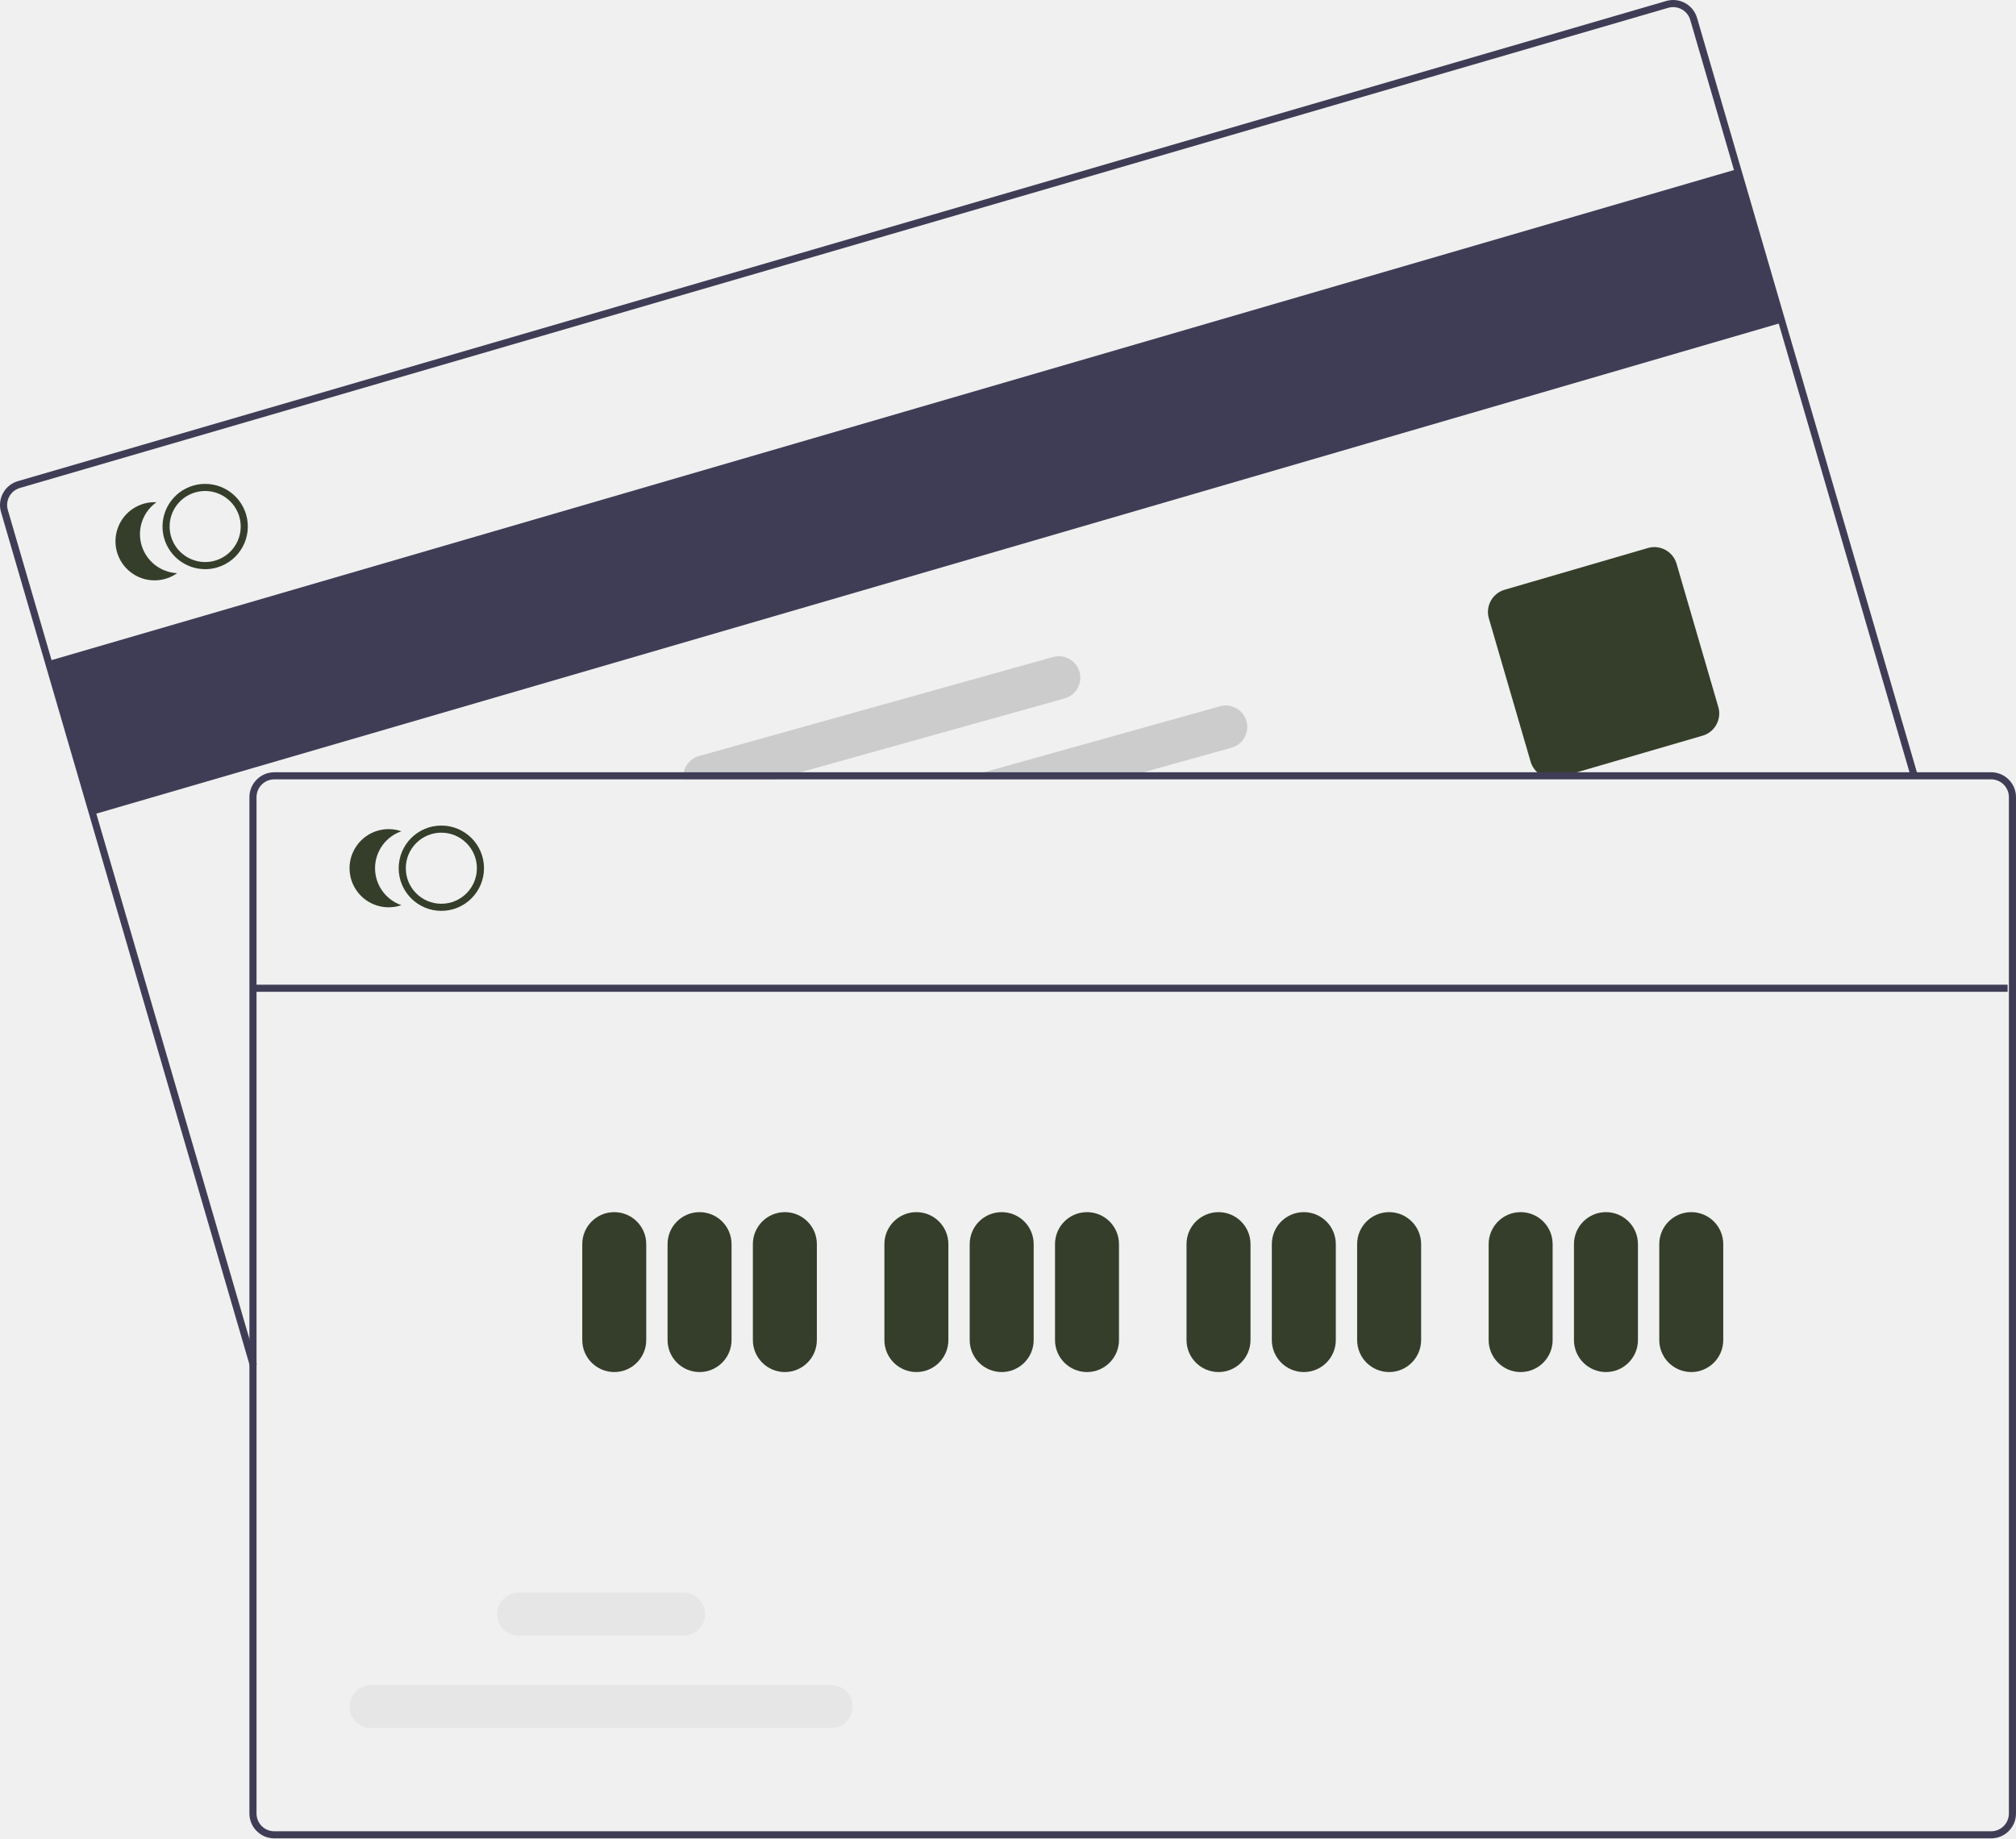
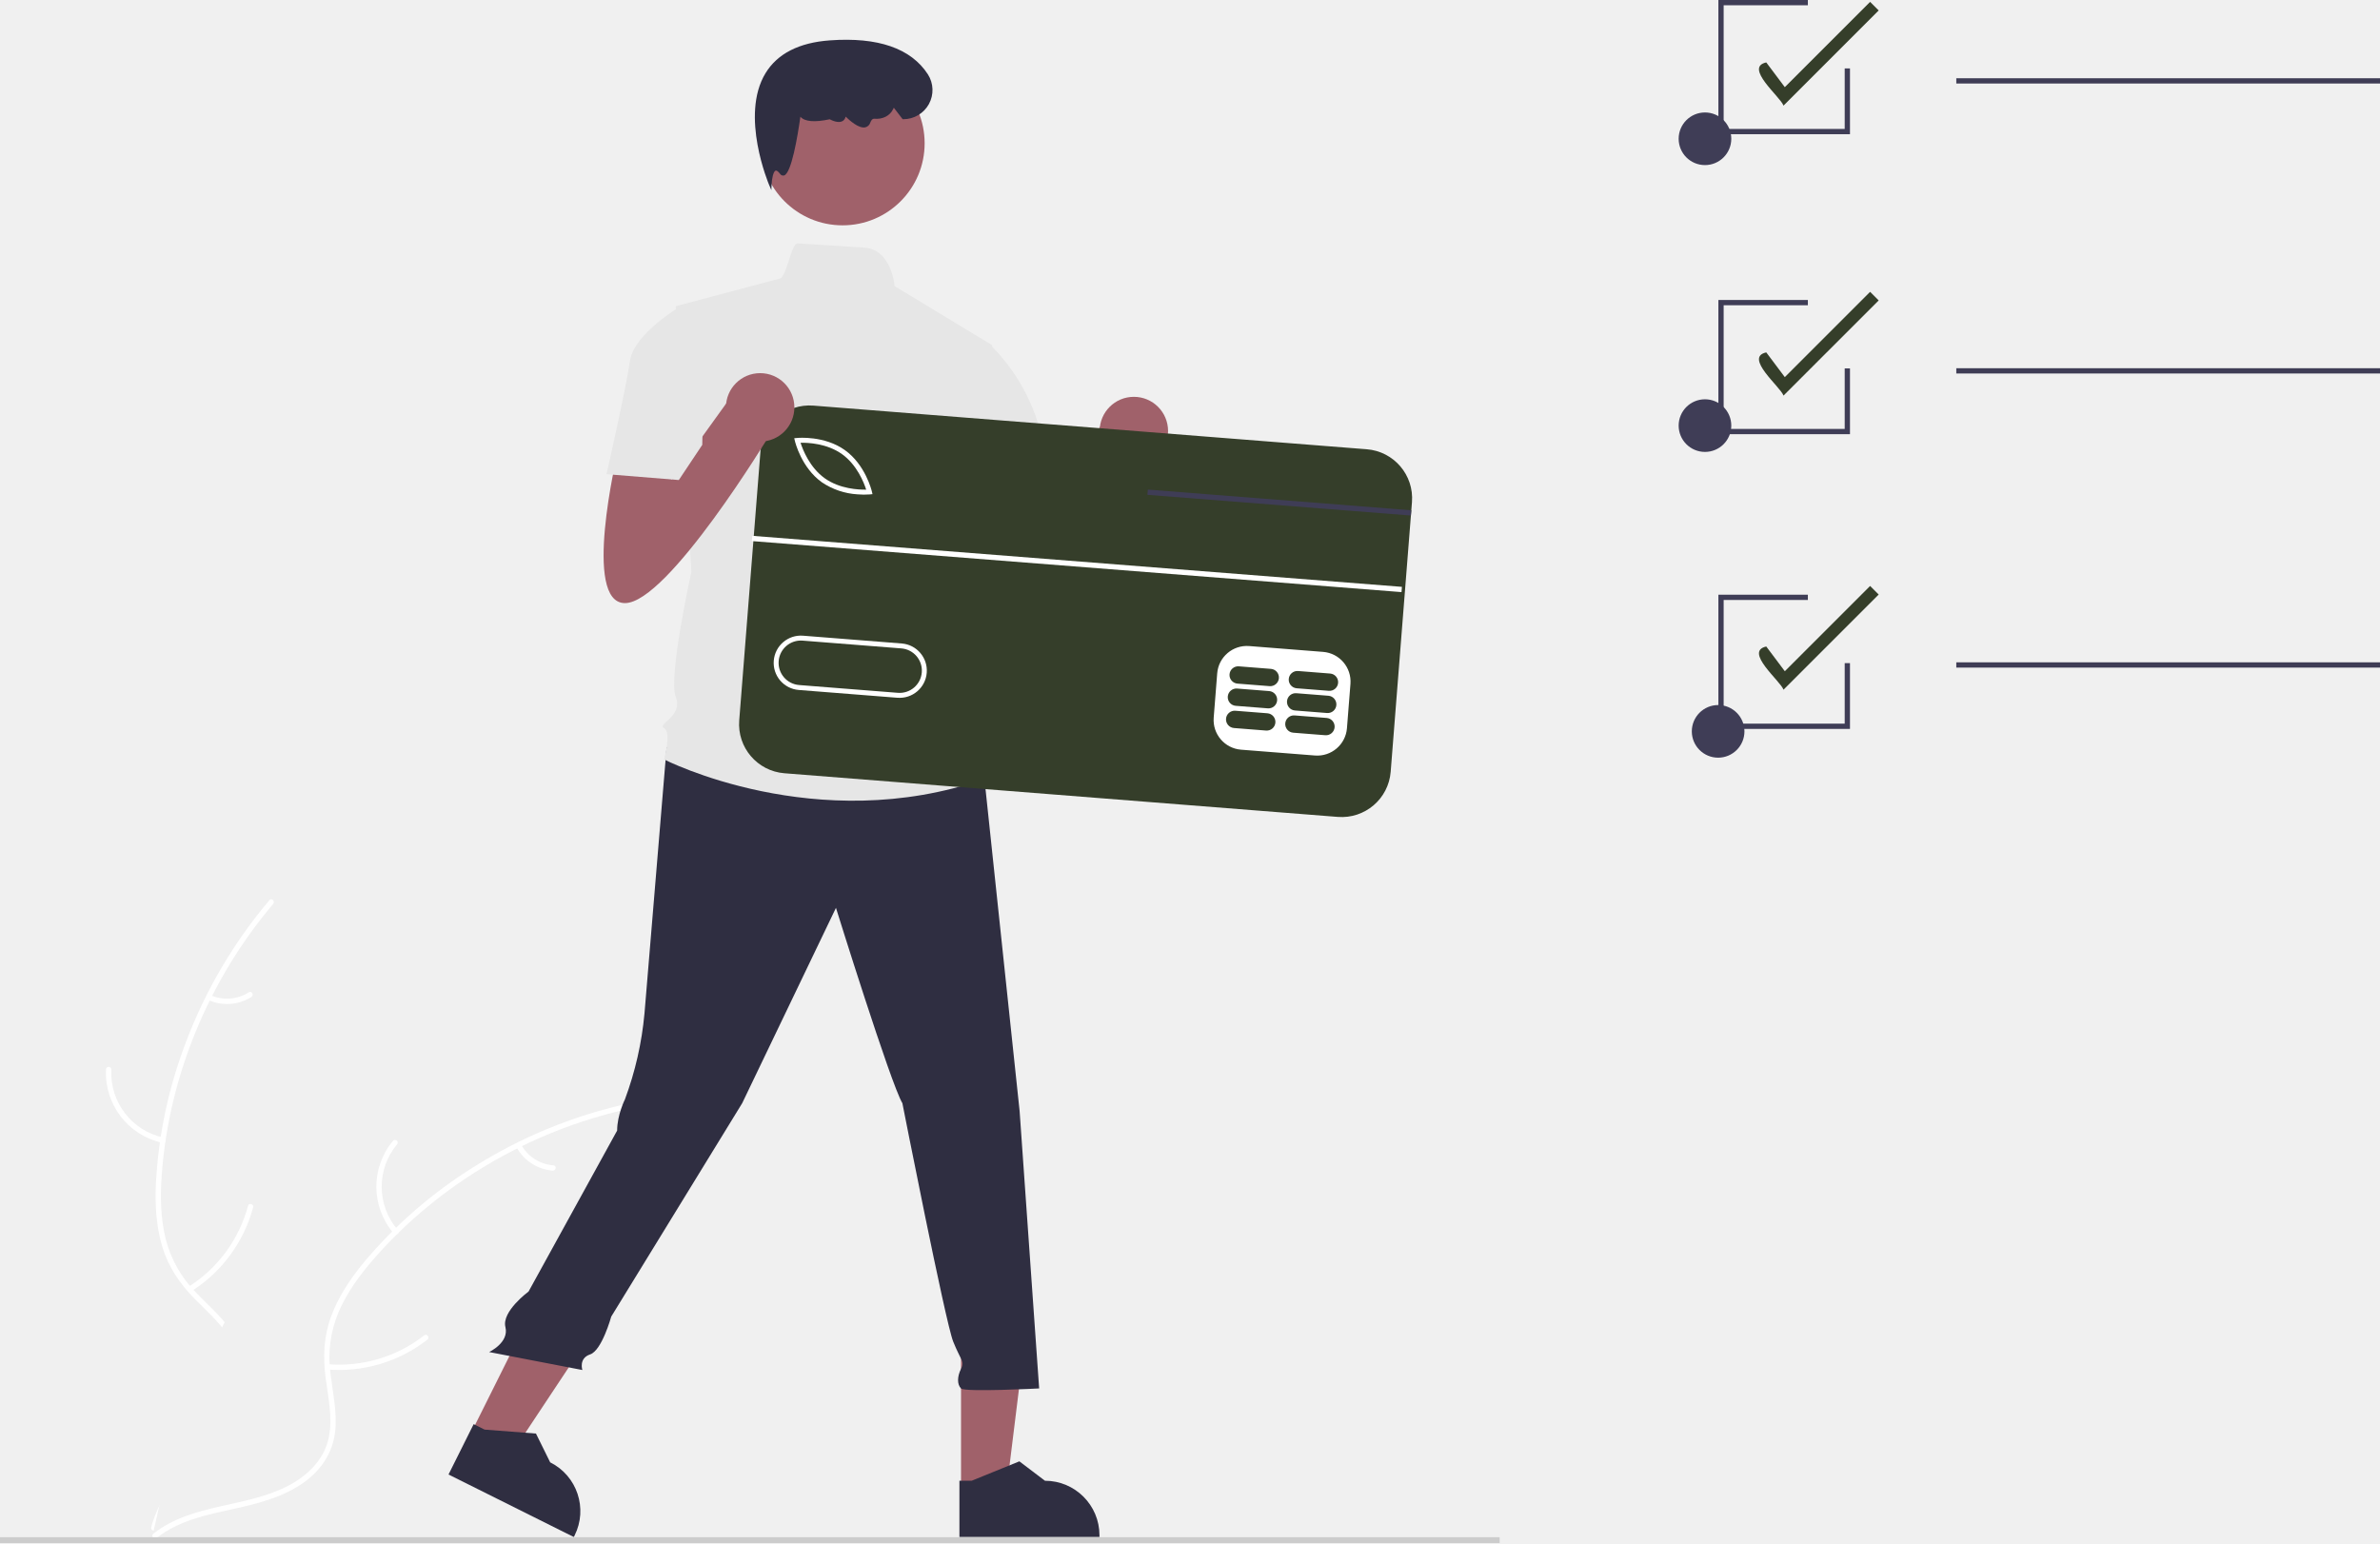
- <svg xmlns="http://www.w3.org/2000/svg" data-name="Layer 1" width="567.17" height="517.31" viewBox="0 0 567.17 517.31">
-   <rect x="326.035" y="307.389" width="495" height="45" transform="translate(-385.4543 -17.88532) rotate(-16.24392)" fill="#3f3d56" />
-   <path d="M386.4,575.969,316.354,335.556a7,7,0,0,1,4.763-8.679L784.835,191.769a7.006,7.006,0,0,1,8.679,4.762l62.056,212.989-1.92.56L791.593,197.091a5.009,5.009,0,0,0-6.199-3.402L321.676,328.798a5,5,0,0,0-3.402,6.199l70.047,240.413Z" transform="translate(-316.0711 -191.4881)" fill="#3f3d56" />
-   <path d="M752.933,410.51a6.512,6.512,0,0,1-6.243-4.683l-11.749-40.323a6.507,6.507,0,0,1,4.422-8.059l40.323-11.749a6.507,6.507,0,0,1,8.059,4.423L799.494,390.443a6.507,6.507,0,0,1-4.422,8.059l-40.323,11.749A6.479,6.479,0,0,1,752.933,410.51Z" transform="translate(-316.0711 -191.4881)" fill="#353e2a" />
-   <path d="M385.318,336.3a11.691,11.691,0,0,0-.43-1.22,12,12,0,0,0-22.91,6.67,11.38,11.38,0,0,0,.29,1.26,12.019,12.019,0,0,0,11.53,8.64,11.749,11.749,0,0,0,3.35-.48A12.013,12.013,0,0,0,385.318,336.3Zm-8.73,12.95a10.013,10.013,0,0,1-12.4-6.8,11.435,11.435,0,0,1-.28-1.26,9.997,9.997,0,0,1,19.04-5.54,8.338,8.338,0,0,1,.45,1.21A10.004,10.004,0,0,1,376.588,349.25Z" transform="translate(-316.0711 -191.4881)" fill="#353e2a" />
-   <path d="M355.885,344.87a11.002,11.002,0,0,1,4.208-12.057,11,11,0,1,0,5.818,19.967A11.002,11.002,0,0,1,355.885,344.87Z" transform="translate(-316.0711 -191.4881)" fill="#353e2a" />
-   <path d="M666.747,394.43a6.042,6.042,0,0,0-7.45-4.2L592.907,408.8l-7.15,2h44.9l7.15-2,24.75-6.92A6.049,6.049,0,0,0,666.747,394.43Z" transform="translate(-316.0711 -191.4881)" fill="#ccc" />
-   <path d="M619.777,380.56a6.045,6.045,0,0,0-7.45-4.19l-99.62,27.86a6.068,6.068,0,0,0-4.37,6.57h25.79l7.16-2,74.3-20.78A6.055,6.055,0,0,0,619.777,380.56Z" transform="translate(-316.0711 -191.4881)" fill="#ccc" />
-   <path d="M876.241,408.798H393.241a7.008,7.008,0,0,0-7,7v286a7.008,7.008,0,0,0,7,7H876.241a7.008,7.008,0,0,0,7-7v-286A7.008,7.008,0,0,0,876.241,408.798Zm5,293a5.002,5.002,0,0,1-5,5H393.241a5.002,5.002,0,0,1-5-5v-286a5.002,5.002,0,0,1,5-5H876.241a5.002,5.002,0,0,1,5,5Z" transform="translate(-316.0711 -191.4881)" fill="#3f3d56" />
-   <path d="M440.237,447.8a12,12,0,1,1,12-12A12.014,12.014,0,0,1,440.237,447.8Zm0-22a10,10,0,1,0,10,10A10.011,10.011,0,0,0,440.237,425.8Z" transform="translate(-316.0711 -191.4881)" fill="#353e2a" />
-   <path d="M421.585,435.8a11.002,11.002,0,0,1,7.413-10.399,11,11,0,1,0,0,20.797A11.002,11.002,0,0,1,421.585,435.8Z" transform="translate(-316.0711 -191.4881)" fill="#353e2a" />
-   <path d="M488.881,577.578a9.01,9.01,0,0,1-9-9v-27a9,9,0,0,1,18,0v27A9.01,9.01,0,0,1,488.881,577.578Z" transform="translate(-316.0711 -191.4881)" fill="#353e2a" />
-   <path d="M512.881,577.578a9.01,9.01,0,0,1-9-9v-27a9,9,0,0,1,18,0v27A9.01,9.01,0,0,1,512.881,577.578Z" transform="translate(-316.0711 -191.4881)" fill="#353e2a" />
-   <path d="M536.881,577.578a9.01,9.01,0,0,1-9-9v-27a9,9,0,0,1,18,0v27A9.01,9.01,0,0,1,536.881,577.578Z" transform="translate(-316.0711 -191.4881)" fill="#353e2a" />
-   <path d="M573.881,577.578a9.01,9.01,0,0,1-9-9v-27a9,9,0,0,1,18,0v27A9.01,9.01,0,0,1,573.881,577.578Z" transform="translate(-316.0711 -191.4881)" fill="#353e2a" />
-   <path d="M597.881,577.578a9.01,9.01,0,0,1-9-9v-27a9,9,0,0,1,18,0v27A9.01,9.01,0,0,1,597.881,577.578Z" transform="translate(-316.0711 -191.4881)" fill="#353e2a" />
-   <path d="M621.881,577.578a9.01,9.01,0,0,1-9-9v-27a9,9,0,0,1,18,0v27A9.01,9.01,0,0,1,621.881,577.578Z" transform="translate(-316.0711 -191.4881)" fill="#353e2a" />
-   <path d="M658.881,577.578a9.01,9.01,0,0,1-9-9v-27a9,9,0,0,1,18,0v27A9.01,9.01,0,0,1,658.881,577.578Z" transform="translate(-316.0711 -191.4881)" fill="#353e2a" />
-   <path d="M682.881,577.578a9.01,9.01,0,0,1-9-9v-27a9,9,0,0,1,18,0v27A9.01,9.01,0,0,1,682.881,577.578Z" transform="translate(-316.0711 -191.4881)" fill="#353e2a" />
-   <path d="M706.881,577.578a9.01,9.01,0,0,1-9-9v-27a9,9,0,0,1,18,0v27A9.01,9.01,0,0,1,706.881,577.578Z" transform="translate(-316.0711 -191.4881)" fill="#353e2a" />
-   <path d="M743.881,577.578a9.01,9.01,0,0,1-9-9v-27a9,9,0,0,1,18,0v27A9.01,9.01,0,0,1,743.881,577.578Z" transform="translate(-316.0711 -191.4881)" fill="#353e2a" />
-   <path d="M767.881,577.578a9.01,9.01,0,0,1-9-9v-27a9,9,0,0,1,18,0v27A9.01,9.01,0,0,1,767.881,577.578Z" transform="translate(-316.0711 -191.4881)" fill="#353e2a" />
-   <path d="M791.881,577.578a9.01,9.01,0,0,1-9-9v-27a9,9,0,0,1,18,0v27A9.01,9.01,0,0,1,791.881,577.578Z" transform="translate(-316.0711 -191.4881)" fill="#353e2a" />
-   <path d="M549.899,677.745H420.459a6.047,6.047,0,1,1,0-12.095H549.899a6.047,6.047,0,1,1,0,12.095Z" transform="translate(-316.0711 -191.4881)" fill="#e6e6e6" />
-   <path d="M508.399,651.745H461.959a6.047,6.047,0,1,1,0-12.095h46.44a6.047,6.047,0,1,1,0,12.095Z" transform="translate(-316.0711 -191.4881)" fill="#e6e6e6" />
-   <rect x="71.81" y="277.09" width="493" height="2" fill="#3f3d56" />
+ <svg xmlns="http://www.w3.org/2000/svg" data-name="Layer 1" width="904.362" height="586.406" viewBox="0 0 904.362 586.406">
+   <path d="M176.481,606.861c4.482-45.747,31.57-91.412,74.671-107.385a211.783,211.783,0,0,0,3.8,145.354c7.154,17.901,16.974,37.067,11.164,55.449-3.615,11.437-12.957,20.359-23.51,26.061-10.554,5.702-22.356,8.596-34.01,11.434l-2.257,1.968C186.637,698.212,172,652.608,176.481,606.861Z" transform="translate(-147.8192 -156.7972)" fill="#f0f0f0" />
+   <path d="M251.607,500.327c-24.335,28.724-39.652,65.407-42.33,103.015-.579,8.131-.459,16.429,1.523,24.376a44.709,44.709,0,0,0,11.656,20.44c5.154,5.374,11.048,10.274,14.805,16.808,3.961,6.886,4.313,14.819,1.919,22.306-2.928,9.16-8.974,16.722-15.142,23.912-6.849,7.983-14.09,16.165-16.818,26.582-.331,1.262-2.27.675-1.94-.585,4.747-18.124,21.942-28.797,29.847-45.215,3.689-7.661,5.091-16.481,1.24-24.366-3.367-6.895-9.441-11.954-14.706-17.35-5.529-5.666-9.818-11.929-12.142-19.561-2.378-7.807-2.823-16.118-2.454-24.228a175.619,175.619,0,0,1,11.431-53.685,184.227,184.227,0,0,1,31.732-53.932c.841-.992,2.215.498,1.38,1.484Z" transform="translate(-147.8192 -156.7972)" fill="#fff" />
+   <path d="M209.502,591.072a27.158,27.158,0,0,1-21.407-27.901,1.014,1.014,0,0,1,2.026.048,25.148,25.148,0,0,0,19.966,25.913c1.276.268.684,2.206-.585,1.94Z" transform="translate(-147.8192 -156.7972)" fill="#fff" />
+   <path d="M219.483,645.778a52.346,52.346,0,0,0,22.582-30.746c.335-1.261,2.274-.675,1.94.585a54.447,54.447,0,0,1-23.563,31.946c-1.106.695-2.058-1.093-.958-1.785Z" transform="translate(-147.8192 -156.7972)" fill="#fff" />
+   <path d="M227.849,534.99a15.373,15.373,0,0,0,14.544-1.119c1.096-.709,2.047,1.081.958,1.785a17.227,17.227,0,0,1-16.087,1.274,1.047,1.047,0,0,1-.677-1.262,1.018,1.018,0,0,1,1.262-.677Z" transform="translate(-147.8192 -156.7972)" fill="#fff" />
+   <path d="M385.833,577.466c-.672.462-1.344.924-2.016,1.404a202.453,202.453,0,0,0-25.35,20.878c-.618.581-1.235,1.178-1.835,1.775a213.431,213.431,0,0,0-44.683,64.638,207.267,207.267,0,0,0-10.584,29.66c-3.826,14.005-6.859,29.495-14.853,41.077a35.558,35.558,0,0,1-2.68,3.491L208.915,742.342c-.172-.081-.345-.145-.519-.226l-2.988.215c.106-.533.228-1.083.335-1.616.06-.309.138-.619.198-.929.046-.206.092-.413.121-.602.015-.069.031-.138.046-.189.029-.189.077-.361.106-.533q1.008-4.619,2.085-9.239c-0-.017-0-.017.016-.035,5.529-23.457,13.065-46.658,23.884-67.978.326-.641.65-1.3,1.01-1.942A197.78,197.78,0,0,1,250.266,631.867a174.848,174.848,0,0,1,11.293-13.618,145.397,145.397,0,0,1,35.662-28.193c26.5-14.887,57.465-21.134,86.407-13.216C384.368,577.042,385.092,577.245,385.833,577.466Z" transform="translate(-147.8192 -156.7972)" fill="#f0f0f0" />
+   <path d="M385.689,578.421c-36.724,8.283-71.04,28.351-95.82,56.766-5.357,6.143-10.258,12.841-13.461,20.38a44.709,44.709,0,0,0-2.999,23.338c.879,7.394,2.635,14.855,1.702,22.334-.984,7.883-5.478,14.429-11.897,18.966-7.853,5.551-17.233,7.949-26.487,9.976-10.275,2.25-20.983,4.424-29.433,11.099-1.024.809-2.219-.827-1.197-1.635,14.702-11.613,34.857-9.782,51.054-18.132,7.558-3.896,13.987-10.094,15.66-18.708,1.463-7.533-.341-15.229-1.296-22.707-1.003-7.853-.657-15.436,2.083-22.929,2.802-7.665,7.45-14.569,12.627-20.822a175.619,175.619,0,0,1,41.449-35.983A184.227,184.227,0,0,1,385.481,576.405c1.269-.286,1.468,1.731.208,2.015Z" transform="translate(-147.8192 -156.7972)" fill="#fff" />
+   <path d="M297.436,625.526a27.158,27.158,0,0,1-.294-35.166c.839-.998,2.429.259,1.588,1.258a25.148,25.148,0,0,0,.341,32.711c.857.982-.783,2.173-1.635,1.197Z" transform="translate(-147.8192 -156.7972)" fill="#fff" />
+   <path d="M272.469,675.215a52.346,52.346,0,0,0,36.542-10.953c1.027-.805,2.222.831,1.197,1.635a54.447,54.447,0,0,1-38.048,11.321c-1.301-.11-.985-2.112.31-2.002Z" transform="translate(-147.8192 -156.7972)" fill="#fff" />
+   <path d="M345.851,591.793a15.373,15.373,0,0,0,12.286,7.863c1.302.094.984,2.095-.31,2.002a17.227,17.227,0,0,1-13.611-8.669,1.047,1.047,0,0,1,.219-1.416,1.018,1.018,0,0,1,1.416.219Z" transform="translate(-147.8192 -156.7972)" fill="#fff" />
+   <path d="M825.522,196.935c-1.119-3.303-15.145-14.53-6.55-16.417l7.049,9.399,32.407-32.406,3.259,3.259Z" transform="translate(-147.8192 -156.7972)" fill="#353e2a" />
+   <path d="M825.522,307.129c-1.119-3.303-15.145-14.53-6.55-16.417l7.049,9.399,32.407-32.406,3.259,3.259Z" transform="translate(-147.8192 -156.7972)" fill="#353e2a" />
+   <path d="M825.522,418.897c-1.119-3.303-15.145-14.53-6.55-16.417l7.049,9.399,32.407-32.406,3.259,3.259Z" transform="translate(-147.8192 -156.7972)" fill="#353e2a" />
+   <circle cx="647.862" cy="161.738" r="10" fill="#3f3d56" />
+   <circle cx="647.862" cy="52.738" r="10" fill="#3f3d56" />
+   <rect x="743.362" y="29.738" width="161" height="2" fill="#3f3d56" />
+   <circle cx="652.862" cy="277.932" r="10" fill="#3f3d56" />
+   <rect x="743.362" y="139.932" width="161" height="2" fill="#3f3d56" />
+   <rect x="743.362" y="251.7" width="161" height="2" fill="#3f3d56" />
+   <polygon points="702.96 277 652.96 277 652.96 226 686.96 226 686.96 228 654.96 228 654.96 275 700.96 275 700.96 252 702.96 252 702.96 277" fill="#3f3d56" />
+   <polygon points="702.96 165 652.96 165 652.96 114 686.96 114 686.96 116 654.96 116 654.96 163 700.96 163 700.96 140 702.96 140 702.96 165" fill="#3f3d56" />
+   <polygon points="702.96 51 652.96 51 652.96 0 686.96 0 686.96 2 654.96 2 654.96 49 700.96 49 700.96 26 702.96 26 702.96 51" fill="#3f3d56" />
+   <path d="M524.324,338.569s-13.363,56.421,2.97,56.421S582.23,331.145,582.23,331.145L568.867,314.813l-23.985,33.3-1.256-16.967Z" transform="translate(-147.8192 -156.7972)" fill="#a0616a" />
+   <circle cx="430.85" cy="163.801" r="13" fill="#a0616a" />
+   <polygon points="365.175 566.048 382.478 566.047 390.711 499.301 365.171 499.302 365.175 566.048" fill="#a0616a" />
+   <path d="M512.384,740.897l53.213-.002v-.673a20.713,20.713,0,0,0-20.712-20.712H544.884l-9.72-7.374-18.135,7.375-4.645 0Z" transform="translate(-147.8192 -156.7972)" fill="#2f2e41" />
+   <polygon points="179.038 544.459 194.521 552.185 231.693 496.14 208.841 484.736 179.038 544.459" fill="#a0616a" />
+   <path d="M318.25,717.136l47.613,23.761.301-.602a20.713,20.713,0,0,0-9.283-27.781l-.001-.001-5.404-10.939-19.52-1.5-4.156-2.074Z" transform="translate(-147.8192 -156.7972)" fill="#2f2e41" />
+   <rect y="584.165" width="569.85" height="2.241" fill="#ccc" />
+   <path d="M401.117,440.925s-6.915,83.148-8.4,100.966a126.71,126.71,0,0,1-7.424,32.665s-2.97,5.939-2.97,11.878l-33.655,61.164s-10.284,7.559-8.8,13.498-6.2,9.502-6.2,9.502l35.442,6.831s-1.485-4.454,2.97-5.939,8-14.363,8-14.363l49.756-81.086L465.471,501.802s20.787,66.815,25.241,74.238c0,0,16.332,83.147,19.302,90.571s4.454,7.424,2.97,10.393-1.485,5.939,0,7.424,29.695,0,29.695,0l-7.424-105.419L521.892,452.805l-68.299-20.787Z" transform="translate(-147.8192 -156.7972)" fill="#2f2e41" />
+   <circle cx="320.167" cy="54.452" r="31.18" fill="#a0616a" />
+   <path d="M524.862,287.995l-37.118-22.489s-1.029-13.965-11.605-14.622c-5.31-.33-13.277-.834-25.235-1.605-2.527-.163-4.232,13.662-7.128,13.475l-39.181,10.393,5.939,100.964s-8.909,40.089-5.939,47.513-7.424,10.393-4.454,11.878,0,11.878,0,11.878,57.906,29.695,121.751,7.424l-5.939-19.302a15.58,15.58,0,0,0-2.97-14.848s5.939-8.909-1.485-16.332c0,0,2.97-13.363-4.454-19.302l-1.485-20.787,4.454-10.393Z" transform="translate(-147.8192 -156.7972)" fill="#e6e6e6" />
+   <path d="M440.93,229.061l-.872-2.024c-.112-.262-11.139-26.329-1.365-42.408,4.524-7.444,12.751-11.646,24.452-12.49,18.307-1.324,30.837,3.019,37.251,12.898a11.075,11.075,0,0,1-9.335,17.061h-.246l-3.364-4.368-.196.425c-1.218,2.635-4.015,4.077-7.291,3.761-.557-.04-1.051.441-1.447,1.47a2.615,2.615,0,0,1-1.958,1.814c-2.42.471-5.871-2.578-7.415-4.097a2.478,2.478,0,0,1-1.155,1.701c-1.627.939-4.16-.288-4.887-.678-5.792,1.23-9.541.901-11.146-.977-1.089,7.704-3.426,21.57-6.228,22.338a1.401,1.401,0,0,1-1.529-.668c-.675-.876-1.278-1.312-1.654-1.19-.912.29-1.45,3.292-1.527,5.229Z" transform="translate(-147.8192 -156.7972)" fill="#2f2e41" />
+   <path d="M508.529,289.48l14.811-2.406a72.314,72.314,0,0,1,20.823,38.041c4.454,23.756,5.939,28.211,5.939,28.211l-35.634,8.909-19.302-37.119Z" transform="translate(-147.8192 -156.7972)" fill="#e6e6e6" />
+   <rect x="496.825" y="270.454" width="116.395" height="234.311" transform="translate(-22.85274 753.6348) rotate(-85.48966)" fill="#fff" />
+   <path d="M467.762,329.37c-5.716-4.082-12.974-4.377-15.746-4.319.846,2.64,3.474,9.412,9.191,13.496,5.73,4.092,12.979,4.379,15.747,4.321C476.108,340.229,473.479,333.455,467.762,329.37Z" transform="translate(-147.8192 -156.7972)" fill="#353e2a" />
+   <path d="M490.313,403.204l-37.507-2.959a8.465,8.465,0,1,0-1.331,16.878h0l37.507,2.959a8.465,8.465,0,0,0,1.331-16.878Z" transform="translate(-147.8192 -156.7972)" fill="#353e2a" />
+   <path d="M667.183,327.527l-210.29-16.59a18.683,18.683,0,0,0-20.092,17.159L428.714,430.547a18.693,18.693,0,0,0,17.162,20.101l210.29,16.59a18.683,18.683,0,0,0,20.092-17.159l7.686-97.375.155-1.989.245-3.096A18.683,18.683,0,0,0,667.183,327.527Zm-6.21,89.138-1.332,16.879a11.315,11.315,0,0,1-12.142,10.361l-28.133-2.217A11.315,11.315,0,0,1,609.005,429.546l1.333-16.879A11.319,11.319,0,0,1,622.479,402.307l28.124,2.219A11.329,11.329,0,0,1,660.973,416.665ZM441.84,407.864a10.346,10.346,0,0,1,11.114-9.491l37.506,2.961a10.342,10.342,0,1,1-1.609,20.622l-.019.005-37.506-2.961A10.334,10.334,0,0,1,441.84,407.864Zm8.029-83.482-.256-1.049,1.079-.099c.422-.045,10.399-.941,18.165,4.607,7.766,5.548,10.148,15.281,10.251,15.688l.247,1.052-1.076.109a28.423,28.423,0,0,1-4.589-.03,27.137,27.137,0,0,1-13.578-4.586C452.344,334.525,449.963,324.792,449.869,324.382Z" transform="translate(-147.8192 -156.7972)" fill="#353e2a" />
+   <path d="M629.423,427.859l-12.19-.962a3.292,3.292,0,0,0-.518,6.564l12.19.962a3.292,3.292,0,0,0,.518-6.564Z" transform="translate(-147.8192 -156.7972)" fill="#353e2a" />
+   <path d="M651.927,429.634l-12.19-.962a3.292,3.292,0,0,0-.518,6.564l12.19.962a3.292,3.292,0,0,0,.518-6.564Z" transform="translate(-147.8192 -156.7972)" fill="#353e2a" />
+   <path d="M630.088,419.42l-12.19-.962a3.292,3.292,0,0,0-.518,6.564l12.19.962a3.292,3.292,0,0,0,.518-6.564Z" transform="translate(-147.8192 -156.7972)" fill="#353e2a" />
+   <path d="M652.592,421.195l-12.19-.962a3.292,3.292,0,0,0-.518,6.564l12.19.962a3.292,3.292,0,0,0,.518-6.564Z" transform="translate(-147.8192 -156.7972)" fill="#353e2a" />
+   <path d="M630.754,410.981l-12.19-.962a3.292,3.292,0,0,0-.518,6.564l12.19.962a3.292,3.292,0,0,0,.518-6.564Z" transform="translate(-147.8192 -156.7972)" fill="#353e2a" />
+   <path d="M653.258,412.756l-12.19-.962a3.292,3.292,0,0,0-.518,6.564l12.19.962a3.292,3.292,0,0,0,.518-6.564Z" transform="translate(-147.8192 -156.7972)" fill="#353e2a" />
+   <rect x="556.023" y="247.309" width="2.001" height="247.613" transform="translate(-4.39383 740.5675) rotate(-85.50837)" fill="#fff" />
+   <polygon points="536.278 193.917 536.123 195.907 527.532 195.233 435.999 188.043 436.164 186.051 527.687 193.243 536.278 193.917" fill="#3f3d56" />
+   <path d="M382.324,329.569s-13.363,56.421,2.97,56.421S440.23,322.145,440.23,322.145L426.867,305.813l-23.985,33.3-1.256-16.967Z" transform="translate(-147.8192 -156.7972)" fill="#a0616a" />
+   <circle cx="288.85" cy="154.801" r="13" fill="#a0616a" />
+   <path d="M415.412,282.056l-8.909-8.909s-17.817,10.393-19.302,20.787-8.909,43.058-8.909,43.058l27.468,2.227,8.909-13.363Z" transform="translate(-147.8192 -156.7972)" fill="#e6e6e6" />
</svg>
